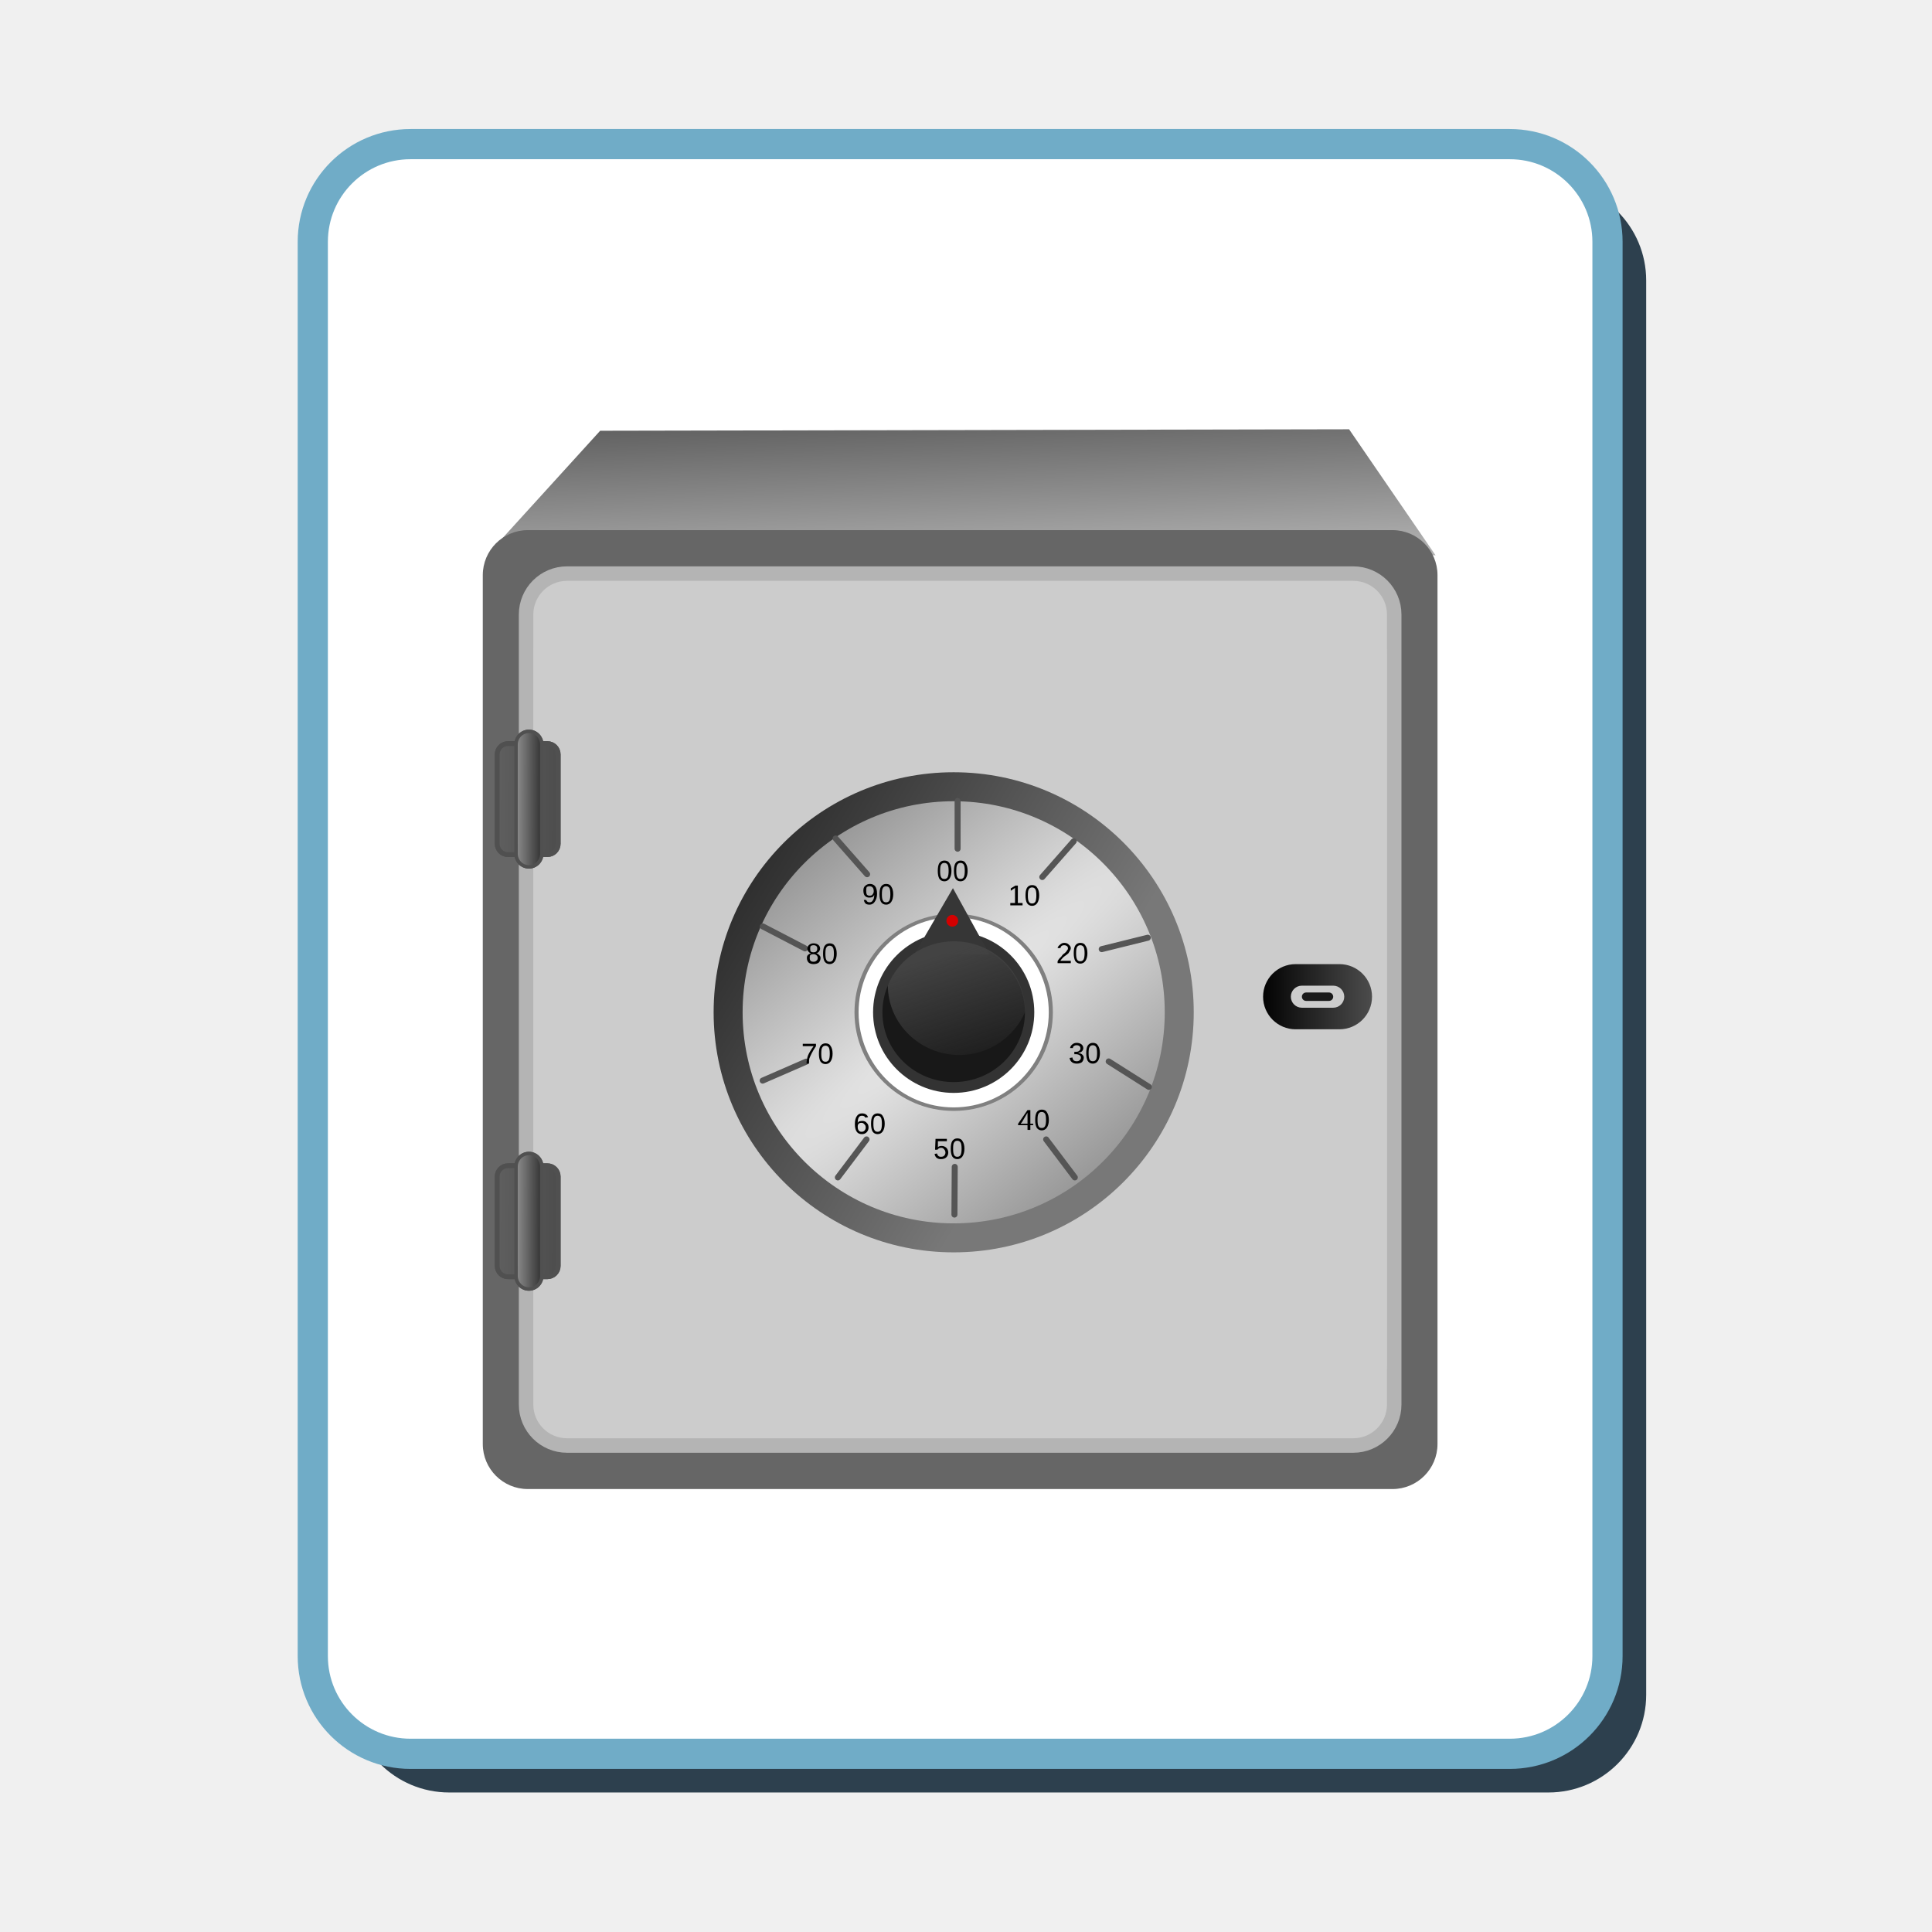
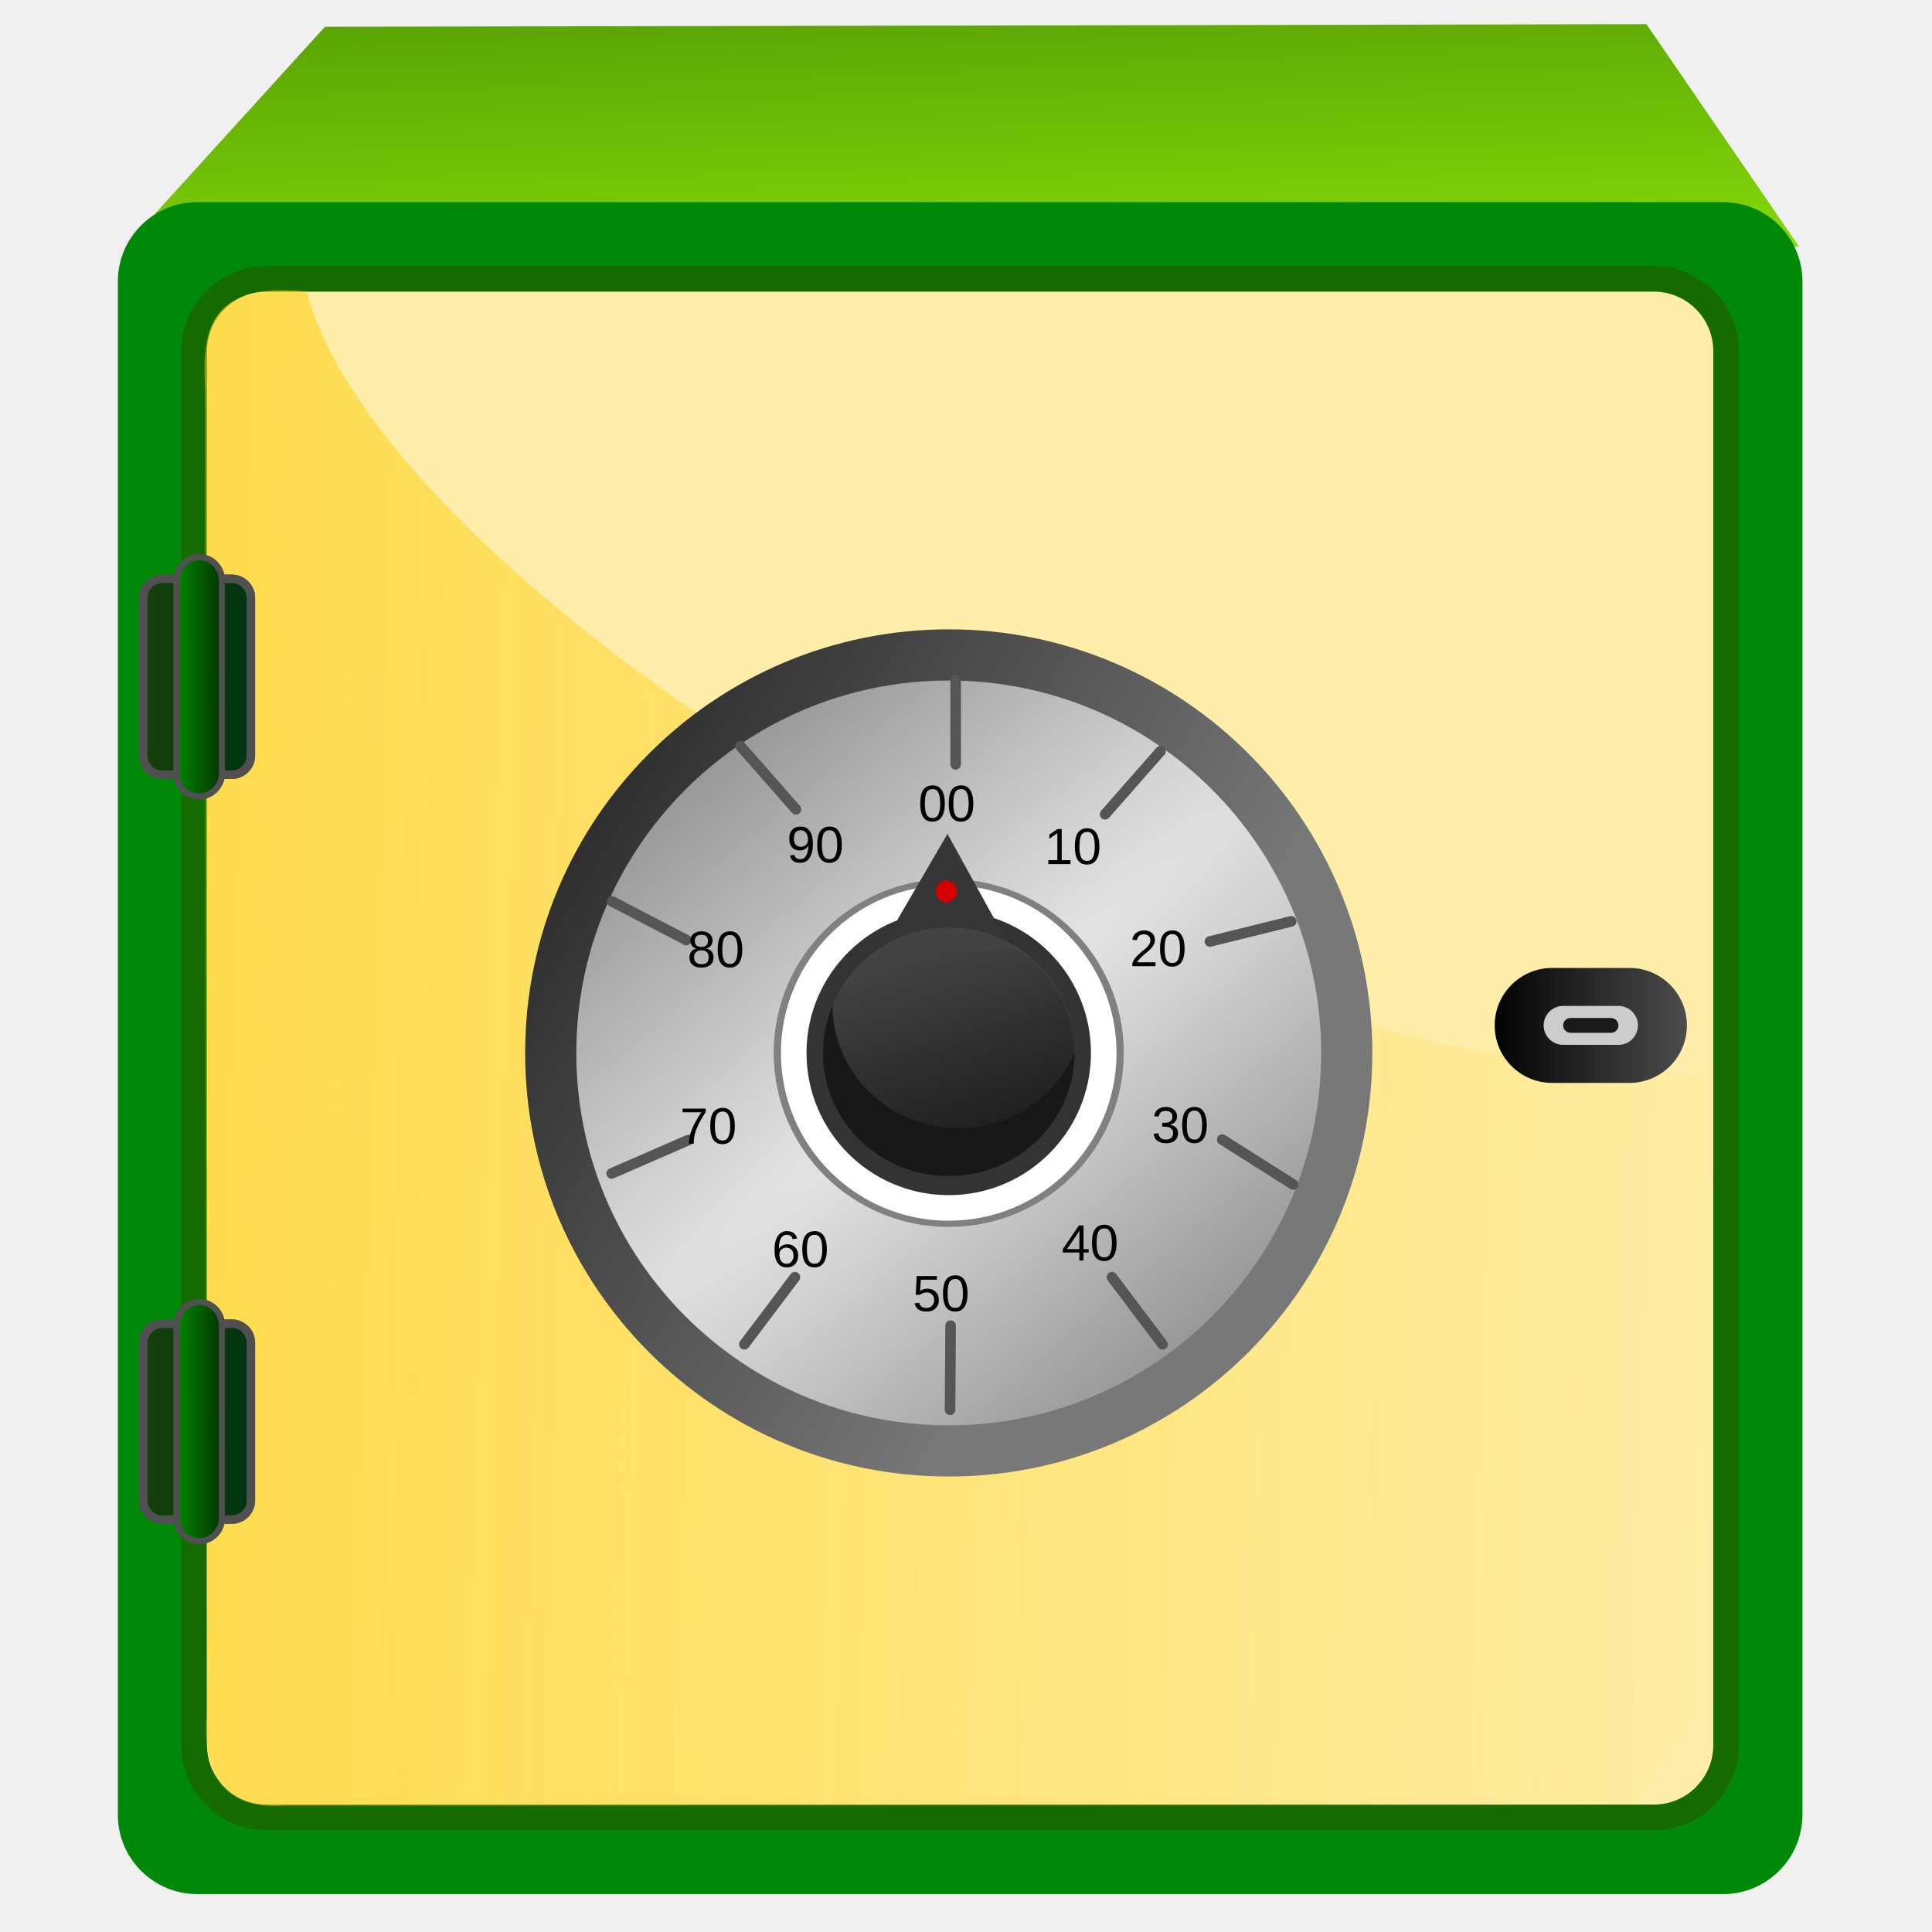
<svg xmlns="http://www.w3.org/2000/svg" xmlns:xlink="http://www.w3.org/1999/xlink" width="124" height="124" id="svg7613" version="1.1">
  <defs id="defs7615">
+     <linearGradient id="linearGradient4374">
+       <stop style="stop-color:#ffcc00;stop-opacity:1;" offset="0" id="stop4376" />
+       <stop style="stop-color:#ffcc00;stop-opacity:0;" offset="1" id="stop4378" />
+     </linearGradient>
    <radialGradient xlink:href="#linearGradient4799" id="radialGradient7559" gradientUnits="userSpaceOnUse" gradientTransform="matrix(0.5575863,0,0,0.5707398,33.78381,180.8174)" cx="55.218" cy="458.465" fx="55.218" fy="458.465" r="15.213" />
    <linearGradient id="linearGradient4799">
      <stop style="stop-color:#ffde00;stop-opacity:1;" offset="0" id="stop4801" />
      <stop style="stop-color:#ffa700;stop-opacity:1;" offset="1" id="stop4803" />
    </linearGradient>
    <radialGradient xlink:href="#linearGradient4799-9" id="radialGradient7557" gradientUnits="userSpaceOnUse" gradientTransform="matrix(0.5575863,0,0,0.5707398,104.9578,180.8174)" cx="55.218" cy="458.465" fx="55.218" fy="458.465" r="15.213" />
    <linearGradient id="linearGradient4799-9">
      <stop style="stop-color:#ffde00;stop-opacity:1;" offset="0" id="stop4801-0" />
      <stop style="stop-color:#ffa700;stop-opacity:1;" offset="1" id="stop4803-9" />
    </linearGradient>
    <linearGradient id="linearGradient4799-6">
      <stop style="stop-color:#ffde00;stop-opacity:1;" offset="0" id="stop4801-8" />
      <stop style="stop-color:#ffa700;stop-opacity:1;" offset="1" id="stop4803-96" />
    </linearGradient>
    <linearGradient id="linearGradient4799-2">
      <stop style="stop-color:#ffde00;stop-opacity:1;" offset="0" id="stop4801-4" />
      <stop style="stop-color:#ffa700;stop-opacity:1;" offset="1" id="stop4803-8" />
    </linearGradient>
    <linearGradient id="linearGradient4799-1">
      <stop style="stop-color:#ffde00;stop-opacity:1;" offset="0" id="stop4801-49" />
      <stop style="stop-color:#ffa700;stop-opacity:1;" offset="1" id="stop4803-98" />
    </linearGradient>
    <linearGradient id="linearGradient3609">
      <stop style="stop-color:#000000;stop-opacity:1;" offset="0" id="stop3611" />
      <stop style="stop-color:#000000;stop-opacity:0;" offset="1" id="stop3613" />
    </linearGradient>
    <linearGradient id="linearGradient4068">
      <stop style="stop-color:#eaeae9;stop-opacity:1;" offset="0" id="stop4070" />
      <stop style="stop-color:#a5a7a2;stop-opacity:1;" offset="1" id="stop4072" />
    </linearGradient>
    <linearGradient id="linearGradient8239">
      <stop style="stop-color:#eaeae9;stop-opacity:1;" offset="0" id="stop8241" />
      <stop style="stop-color:#a5a7a2;stop-opacity:1;" offset="1" id="stop8243" />
    </linearGradient>
    <linearGradient id="linearGradient3281">
      <stop style="stop-color:#ffffff;stop-opacity:1;" offset="0" id="stop3283" />
      <stop style="stop-color:#ffffff;stop-opacity:0;" offset="1" id="stop3285" />
    </linearGradient>
    <linearGradient id="linearGradient4608">
      <stop style="stop-color:#eeeeec" offset="0" id="stop4610" />
      <stop style="stop-color:#8a8c87;stop-opacity:1;" offset="1" id="stop4612" />
    </linearGradient>
    <linearGradient id="linearGradient4099">
      <stop style="stop-color:#6f726f;stop-opacity:1;" offset="0" id="stop4101" />
      <stop style="stop-color:#6f726f;stop-opacity:0;" offset="1" id="stop4103" />
    </linearGradient>
    <linearGradient id="linearGradient3510">
      <stop style="stop-color:#ffffff;stop-opacity:1;" offset="0" id="stop3512" />
      <stop style="stop-color:#ffffff;stop-opacity:0;" offset="1" id="stop3514" />
    </linearGradient>
    <linearGradient id="linearGradient3674">
      <stop style="stop-color:#ffffff;stop-opacity:0;" offset="0" id="stop3676" />
      <stop style="stop-color:#ffffff;stop-opacity:1;" offset="1" id="stop3678" />
    </linearGradient>
    <linearGradient id="linearGradient3676">
      <stop style="stop-color:#eeeeec" offset="0" id="stop4022" />
      <stop style="stop-color:#555753" offset="1" id="stop3680" />
    </linearGradient>
    <linearGradient id="linearGradient1557">
      <stop style="stop-color:#2e3436;stop-opacity:1;" offset="0" id="stop1559" />
      <stop style="stop-color:#888a85" offset="1" id="stop1561" />
    </linearGradient>
    <linearGradient id="linearGradient3730">
      <stop style="stop-color:#eeeeec" offset="0" id="stop3732" />
      <stop style="stop-color:#888a85" offset="1" id="stop3734" />
    </linearGradient>
    <linearGradient id="linearGradient3628">
      <stop style="stop-color:#d3d7cf" offset="0" id="stop3630" />
      <stop style="stop-color:#555753" offset="1" id="stop3632" />
    </linearGradient>
    <linearGradient id="linearGradient3692">
      <stop style="stop-color:#2e3436;stop-opacity:1;" offset="0" id="stop3694" />
      <stop style="stop-color:#babdb6" offset="1" id="stop3696" />
    </linearGradient>
    <linearGradient id="linearGradient3670">
      <stop style="stop-color:#d3d7cf" offset="0" id="stop3672" />
      <stop style="stop-color:#555753" offset="1" id="stop3674" />
    </linearGradient>
    <linearGradient id="linearGradient3498">
      <stop style="stop-color:#3465a4;stop-opacity:1;" offset="0" id="stop3500" />
      <stop style="stop-color:#3465a4;stop-opacity:0;" offset="1" id="stop3502" />
    </linearGradient>
    <linearGradient id="linearGradient8294">
      <stop style="stop-color:#3465a4;stop-opacity:1;" offset="0" id="stop8296" />
      <stop style="stop-color:#3465a4;stop-opacity:0;" offset="1" id="stop8298" />
    </linearGradient>
    <linearGradient id="linearGradient8301">
      <stop style="stop-color:#3465a4;stop-opacity:1;" offset="0" id="stop8303" />
      <stop style="stop-color:#3465a4;stop-opacity:0;" offset="1" id="stop8305" />
    </linearGradient>
    <radialGradient xlink:href="#linearGradient4799-0" id="radialGradient7555" gradientUnits="userSpaceOnUse" gradientTransform="matrix(0.5575863,0,0,0.5707398,388.7386,180.8174)" cx="55.218" cy="458.465" fx="55.218" fy="458.465" r="15.213" />
    <linearGradient id="linearGradient4799-0">
      <stop style="stop-color:#ffde00;stop-opacity:1;" offset="0" id="stop4801-3" />
      <stop style="stop-color:#ffa700;stop-opacity:1;" offset="1" id="stop4803-97" />
    </linearGradient>
    <linearGradient id="linearGradient4799-20">
      <stop style="stop-color:#ffde00;stop-opacity:1;" offset="0" id="stop4801-43" />
      <stop style="stop-color:#ffa700;stop-opacity:1;" offset="1" id="stop4803-95" />
    </linearGradient>
    <radialGradient xlink:href="#linearGradient4799-4" id="radialGradient7519" gradientUnits="userSpaceOnUse" gradientTransform="matrix(0.5575863,0,0,0.5707398,530.5053,180.8174)" cx="55.218" cy="458.465" fx="55.218" fy="458.465" r="15.213" />
    <linearGradient id="linearGradient4799-4">
      <stop style="stop-color:#ffde00;stop-opacity:1;" offset="0" id="stop4801-2" />
      <stop style="stop-color:#ffa700;stop-opacity:1;" offset="1" id="stop4803-5" />
    </linearGradient>
    <radialGradient xlink:href="#linearGradient4799-98" id="radialGradient7517" gradientUnits="userSpaceOnUse" gradientTransform="matrix(0.5575863,0,0,0.5707398,601.3917,180.8174)" cx="55.218" cy="458.465" fx="55.218" fy="458.465" r="15.213" />
    <linearGradient id="linearGradient4799-98">
      <stop style="stop-color:#ffde00;stop-opacity:1;" offset="0" id="stop4801-1" />
      <stop style="stop-color:#ffa700;stop-opacity:1;" offset="1" id="stop4803-0" />
    </linearGradient>
    <radialGradient xlink:href="#linearGradient4799-8" id="radialGradient7515" gradientUnits="userSpaceOnUse" gradientTransform="matrix(0.5575863,0,0,0.5707398,672.3499,180.8174)" cx="55.218" cy="458.465" fx="55.218" fy="458.465" r="15.213" />
    <linearGradient id="linearGradient4799-8">
      <stop style="stop-color:#ffde00;stop-opacity:1;" offset="0" id="stop4801-17" />
      <stop style="stop-color:#ffa700;stop-opacity:1;" offset="1" id="stop4803-80" />
    </linearGradient>
    <linearGradient id="linearGradient4799-5">
      <stop style="stop-color:#ffde00;stop-opacity:1;" offset="0" id="stop4801-26" />
      <stop style="stop-color:#ffa700;stop-opacity:1;" offset="1" id="stop4803-56" />
    </linearGradient>
    <radialGradient xlink:href="#linearGradient4799-25" id="radialGradient7501" gradientUnits="userSpaceOnUse" gradientTransform="matrix(0.5575863,0,0,0.5707398,814.698,180.8174)" cx="55.218" cy="458.465" fx="55.218" fy="458.465" r="15.213" />
    <linearGradient id="linearGradient4799-25">
      <stop style="stop-color:#ffde00;stop-opacity:1;" offset="0" id="stop4801-5" />
      <stop style="stop-color:#ffa700;stop-opacity:1;" offset="1" id="stop4803-1" />
    </linearGradient>
    <radialGradient r="15.213" fy="458.465" fx="55.218" cy="458.465" cx="55.218" gradientTransform="matrix(0.5575863,0,0,0.5707398,814.698,180.8174)" gradientUnits="userSpaceOnUse" id="radialGradient9060" xlink:href="#linearGradient4799-25" />
-     <linearGradient xlink:href="#linearGradient6507" id="linearGradient7473" gradientUnits="userSpaceOnUse" gradientTransform="matrix(0.4802018,0,0,0.4802018,816.322,40.97194)" x1="237.877" y1="853.436" x2="238.792" y2="877.031" />
    <linearGradient id="linearGradient6507">
-       <stop id="stop6509" offset="0" style="stop-color:#000000;stop-opacity:1" />
-       <stop id="stop6511" offset="1" style="stop-color:#b3b3b3;stop-opacity:1" />
-     </linearGradient>
-     <linearGradient xlink:href="#linearGradient6471" id="linearGradient7475" gradientUnits="userSpaceOnUse" gradientTransform="translate(0.1108546,0.01271462)" x1="118.98" y1="881.335" x2="126.495" y2="881.335" />
+       <stop id="stop6509" offset="0" style="stop-color:#276500;stop-opacity:1;" />
+       <stop id="stop6511" offset="1" style="stop-color:#85d809;stop-opacity:1;" />
+     </linearGradient>
    <linearGradient id="linearGradient6471">
      <stop style="stop-color:#030303;stop-opacity:1" offset="0" id="stop6473" />
      <stop style="stop-color:#4c4c4c;stop-opacity:1" offset="1" id="stop6475" />
    </linearGradient>
-     <linearGradient xlink:href="#linearGradient6422" id="linearGradient7477" gradientUnits="userSpaceOnUse" x1="125.83" y1="561.694" x2="152.554" y2="577.748" />
    <linearGradient id="linearGradient6422">
      <stop style="stop-color:#151515;stop-opacity:1;" offset="0" id="stop6424" />
      <stop style="stop-color:#787878;stop-opacity:1;" offset="1" id="stop6426" />
    </linearGradient>
-     <radialGradient xlink:href="#linearGradient6436" id="radialGradient7479" gradientUnits="userSpaceOnUse" gradientTransform="matrix(0.6452302,0.7639882,-6.328266,5.344569,3681.525,-2603.76)" cx="146.55" cy="573.543" fx="146.55" fy="573.543" r="15.56" />
    <linearGradient id="linearGradient6436">
      <stop style="stop-color:#e6e6e6;stop-opacity:1" offset="0" id="stop6438" />
      <stop style="stop-color:#999999;stop-opacity:1" offset="1" id="stop6440" />
    </linearGradient>
-     <linearGradient xlink:href="#linearGradient6461" id="linearGradient7481" gradientUnits="userSpaceOnUse" gradientTransform="matrix(0.4802018,0,0,0.4802018,816.322,40.97194)" x1="230.736" y1="903.214" x2="233.445" y2="911.664" />
    <linearGradient id="linearGradient6461">
      <stop style="stop-color:#434343;stop-opacity:1;" offset="0" id="stop6463" />
      <stop style="stop-color:#434343;stop-opacity:0;" offset="1" id="stop6465" />
    </linearGradient>
-     <linearGradient xlink:href="#linearGradient6535" id="linearGradient7483" gradientUnits="userSpaceOnUse" gradientTransform="matrix(0.3973157,0,0,0.3973157,904.7542,130.9129)" x1="92.852" y1="851.148" x2="85.733" y2="851.097" />
    <linearGradient id="linearGradient6535">
-       <stop id="stop6537" offset="0" style="stop-color:#4d4d4d;stop-opacity:1" />
-       <stop id="stop6539" offset="1" style="stop-color:#666666;stop-opacity:1" />
-     </linearGradient>
-     <linearGradient xlink:href="#linearGradient6529" id="linearGradient7485" gradientUnits="userSpaceOnUse" gradientTransform="matrix(0.1677408,0,0,0.485115,925.5392,56.12922)" x1="92.852" y1="851.148" x2="85.733" y2="851.097" />
+       <stop id="stop6537" offset="0" style="stop-color:#003510;stop-opacity:1;" />
+       <stop id="stop6539" offset="1" style="stop-color:#1f4408;stop-opacity:1;" />
+     </linearGradient>
    <linearGradient id="linearGradient6529">
-       <stop id="stop6531" offset="0" style="stop-color:#333333;stop-opacity:1" />
-       <stop id="stop6533" offset="1" style="stop-color:#b3b3b3;stop-opacity:1" />
-     </linearGradient>
-     <linearGradient xlink:href="#linearGradient6535" id="linearGradient7487" gradientUnits="userSpaceOnUse" gradientTransform="matrix(0.3973157,0,0,0.3973157,904.7542,130.9129)" x1="92.852" y1="851.148" x2="85.733" y2="851.097" />
-     <linearGradient xlink:href="#linearGradient6529" id="linearGradient7489" gradientUnits="userSpaceOnUse" gradientTransform="matrix(0.1677408,0,0,0.485115,925.5392,56.12922)" x1="92.852" y1="851.148" x2="85.733" y2="851.097" />
-     <linearGradient xlink:href="#linearGradient6535" id="linearGradient7491" gradientUnits="userSpaceOnUse" gradientTransform="matrix(0.3973157,0,0,0.3973157,904.7542,130.9129)" x1="92.852" y1="851.148" x2="85.733" y2="851.097" />
-     <linearGradient xlink:href="#linearGradient6529" id="linearGradient7493" gradientUnits="userSpaceOnUse" gradientTransform="matrix(0.1677408,0,0,0.485115,925.5392,56.12922)" x1="92.852" y1="851.148" x2="85.733" y2="851.097" />
-     <linearGradient xlink:href="#linearGradient6535" id="linearGradient7495" gradientUnits="userSpaceOnUse" gradientTransform="matrix(0.3973157,0,0,0.3973157,904.7542,130.9129)" x1="92.852" y1="851.148" x2="85.733" y2="851.097" />
-     <linearGradient xlink:href="#linearGradient6529" id="linearGradient7497" gradientUnits="userSpaceOnUse" gradientTransform="matrix(0.1677408,0,0,0.485115,925.5392,56.12922)" x1="92.852" y1="851.148" x2="85.733" y2="851.097" />
+       <stop id="stop6531" offset="0" style="stop-color:#053500;stop-opacity:1;" />
+       <stop id="stop6533" offset="1" style="stop-color:#00a801;stop-opacity:1;" />
+     </linearGradient>
+     <linearGradient xlink:href="#linearGradient6507" id="linearGradient3335" gradientUnits="userSpaceOnUse" gradientTransform="matrix(1.641694,0,0,1.641694,-314.5699,-494.3754)" x1="237.877" y1="853.436" x2="238.792" y2="877.031" />
+     <linearGradient xlink:href="#linearGradient6422" id="linearGradient3366" gradientUnits="userSpaceOnUse" x1="125.83" y1="561.694" x2="152.554" y2="577.748" />
+     <radialGradient xlink:href="#linearGradient6436" id="radialGradient3368" gradientUnits="userSpaceOnUse" gradientTransform="matrix(0.6452302,0.7639882,-6.328266,5.344569,3681.525,-2603.76)" cx="146.55" cy="573.543" fx="146.55" fy="573.543" r="15.56" />
+     <linearGradient xlink:href="#linearGradient6461" id="linearGradient3404" gradientUnits="userSpaceOnUse" gradientTransform="matrix(1.641694,0,0,1.641694,-317.2743,-494.1295)" x1="230.736" y1="903.214" x2="233.445" y2="911.664" />
+     <linearGradient xlink:href="#linearGradient6471" id="linearGradient3413" gradientUnits="userSpaceOnUse" gradientTransform="translate(0.1108546,0.01271462)" x1="118.98" y1="881.335" x2="126.495" y2="881.335" />
+     <linearGradient xlink:href="#linearGradient6535" id="linearGradient4199" gradientUnits="userSpaceOnUse" gradientTransform="matrix(0.3973157,0,0,0.3973157,904.7542,130.9129)" x1="92.852" y1="851.148" x2="85.733" y2="851.097" />
+     <linearGradient xlink:href="#linearGradient6529" id="linearGradient4201" gradientUnits="userSpaceOnUse" gradientTransform="matrix(0.1677408,0,0,0.485115,925.5392,56.12922)" x1="92.852" y1="851.148" x2="85.733" y2="851.097" />
+     <linearGradient xlink:href="#linearGradient6529" id="linearGradient4208" gradientUnits="userSpaceOnUse" gradientTransform="matrix(0.5734655,0,0,1.658491,-39.03215,-393.0281)" x1="92.852" y1="851.148" x2="85.733" y2="851.097" />
+     <linearGradient xlink:href="#linearGradient6535" id="linearGradient4211" gradientUnits="userSpaceOnUse" gradientTransform="matrix(1.358327,0,0,1.358327,-110.0909,-137.3606)" x1="92.852" y1="851.148" x2="85.733" y2="851.097" />
+     <linearGradient xlink:href="#linearGradient6535" id="linearGradient4216" gradientUnits="userSpaceOnUse" gradientTransform="matrix(0.3973157,0,0,0.3973157,904.7542,130.9129)" x1="92.852" y1="851.148" x2="85.733" y2="851.097" />
+     <linearGradient xlink:href="#linearGradient6529" id="linearGradient4218" gradientUnits="userSpaceOnUse" gradientTransform="matrix(0.1677408,0,0,0.485115,925.5392,56.12922)" x1="92.852" y1="851.148" x2="85.733" y2="851.097" />
+     <linearGradient xlink:href="#linearGradient6529" id="linearGradient4225" gradientUnits="userSpaceOnUse" gradientTransform="matrix(0.5734655,0,0,1.658491,-39.03215,-440.8353)" x1="92.852" y1="851.148" x2="85.733" y2="851.097" />
+     <linearGradient xlink:href="#linearGradient6535" id="linearGradient4228" gradientUnits="userSpaceOnUse" gradientTransform="matrix(1.358327,0,0,1.358327,-110.0909,-185.1679)" x1="92.852" y1="851.148" x2="85.733" y2="851.097" />
+     <linearGradient xlink:href="#linearGradient6529" id="linearGradient4292" gradientUnits="userSpaceOnUse" gradientTransform="matrix(0.5734655,0,0,1.658491,-39.03215,-440.8353)" x1="92.852" y1="851.148" x2="85.733" y2="851.097" />
+     <linearGradient xlink:href="#linearGradient6535" id="linearGradient4294" gradientUnits="userSpaceOnUse" gradientTransform="matrix(0.3973157,0,0,0.3973157,904.7542,130.9129)" x1="92.852" y1="851.148" x2="85.733" y2="851.097" />
+     <linearGradient xlink:href="#linearGradient6529" id="linearGradient4296" gradientUnits="userSpaceOnUse" gradientTransform="matrix(0.1677408,0,0,0.485115,925.5392,56.12922)" x1="92.852" y1="851.148" x2="85.733" y2="851.097" />
+     <linearGradient xlink:href="#linearGradient6535" id="linearGradient4298" gradientUnits="userSpaceOnUse" gradientTransform="matrix(1.358327,0,0,1.358327,-110.0909,-137.3606)" x1="92.852" y1="851.148" x2="85.733" y2="851.097" />
+     <linearGradient xlink:href="#linearGradient6529" id="linearGradient4300" gradientUnits="userSpaceOnUse" gradientTransform="matrix(0.5734655,0,0,1.658491,-39.03215,-393.0281)" x1="92.852" y1="851.148" x2="85.733" y2="851.097" />
+     <linearGradient xlink:href="#linearGradient6529" id="linearGradient4303" gradientUnits="userSpaceOnUse" gradientTransform="matrix(0.5734655,0,0,1.658491,-39.03215,-393.0281)" x1="92.852" y1="851.148" x2="85.733" y2="851.097" />
+     <linearGradient xlink:href="#linearGradient6535" id="linearGradient4306" gradientUnits="userSpaceOnUse" gradientTransform="matrix(1.358327,0,0,1.358327,-110.0909,-137.3606)" x1="92.852" y1="851.148" x2="85.733" y2="851.097" />
+     <linearGradient xlink:href="#linearGradient6529" id="linearGradient4312" gradientUnits="userSpaceOnUse" gradientTransform="matrix(0.5734655,0,0,1.658491,-39.03215,-440.8353)" x1="92.852" y1="851.148" x2="85.733" y2="851.097" />
+     <linearGradient xlink:href="#linearGradient6535" id="linearGradient4315" gradientUnits="userSpaceOnUse" gradientTransform="matrix(1.358327,0,0,1.358327,-110.0909,-185.1679)" x1="92.852" y1="851.148" x2="85.733" y2="851.097" />
+     <linearGradient xlink:href="#linearGradient6461" id="linearGradient4352" gradientUnits="userSpaceOnUse" gradientTransform="matrix(1.641694,0,0,1.641694,-317.2743,-494.1295)" x1="230.736" y1="903.214" x2="233.445" y2="911.664" />
+     <linearGradient xlink:href="#linearGradient6507" id="linearGradient4368" gradientUnits="userSpaceOnUse" gradientTransform="matrix(1.641694,0,0,1.641694,-314.5699,-494.3754)" x1="237.877" y1="853.436" x2="238.792" y2="877.031" />
+     <linearGradient xlink:href="#linearGradient4374" id="linearGradient4380" x1="-39.368" y1="84.95" x2="115.693" y2="89.771" gradientUnits="userSpaceOnUse" />
  </defs>
  <g id="layer1" transform="translate(0,-928.3622)">
-     <g id="database" transform="matrix(1.9375,0,0,1.9375,-1753.927,173.5689)">
-       <rect y="389.716" x="905.326" height="64" width="64" id="rect6802" style="opacity:0;fill:#ffffff;fill-opacity:1;stroke:none" />
-       <rect ry="3.237" y="395.626" x="916.896" height="53.323" width="42.889" id="rect6804" style="fill:#2d404e;fill-opacity:1;stroke:none" />
-       <rect style="fill:#ffffff;fill-opacity:1;stroke:#70acc7;stroke-opacity:1" id="rect6806" width="42.889" height="53.323" x="915.614" y="394.345" ry="3.237" />
-       <g transform="translate(10.69865,-53.7909)" id="g6685">
-         <path id="path6822" d="m 911.016,461.391 3.419,-3.76 24.809,-0.049 2.865,4.175 z" style="fill:url(#linearGradient7473);fill-opacity:1;stroke:none" />
-         <rect ry="1.491" y="460.923" x="910.547" height="31.765" width="31.626" id="rect6824" style="fill:#666666;fill-opacity:1;stroke:none" />
-         <rect style="fill:#cccccc;fill-opacity:1;stroke:#b4b4b4;stroke-width:0.48;stroke-linecap:round;stroke-opacity:1" id="rect6826" width="28.758" height="28.883" x="911.981" y="462.363" ry="1.356" />
-         <rect ry="1.222" y="463.788" x="912.228" height="26.034" width="28.265" id="rect6828" style="fill:#cccccc;fill-opacity:1;stroke:none" />
-         <g id="g6614" transform="translate(23.58745,-1.078695)">
-           <g id="g6846" transform="matrix(0.4802018,0,0,0.4802018,855.6202,54.23251)">
-             <rect ry="2.247" y="879.101" x="119.091" height="4.495" width="7.515" id="rect6848" style="fill:url(#linearGradient7475);fill-opacity:1;stroke:none" />
-             <rect style="fill:#cccccc;fill-opacity:1;stroke:none" id="rect6850" width="3.685" height="1.521" x="121.006" y="880.587" ry="0.761" />
-             <rect ry="0.29" y="881.058" x="121.768" height="0.58" width="2.16" id="rect6852" style="fill:#1a1a1a;fill-opacity:1;stroke:none" />
-           </g>
-         </g>
-         <g id="g6638" transform="translate(-0.7910427,0.07191297)">
-           <path style="fill:url(#linearGradient7477);fill-opacity:1;stroke:none" id="path6830" d="m 162.11,573.543 c 0,8.594 -6.967,15.56 -15.56,15.56 -8.594,0 -15.56,-6.967 -15.56,-15.56 0,-8.594 6.967,-15.56 15.56,-15.56 8.594,0 15.56,6.967 15.56,15.56 z" transform="matrix(0.5110628,0,0,0.5110628,852.0407,183.707)" />
-           <path transform="matrix(0.4493408,0,0,0.4493408,861.0861,219.1073)" d="m 162.11,573.543 c 0,8.594 -6.967,15.56 -15.56,15.56 -8.594,0 -15.56,-6.967 -15.56,-15.56 0,-8.594 6.967,-15.56 15.56,-15.56 8.594,0 15.56,6.967 15.56,15.56 z" id="path6832" style="fill:url(#radialGradient7479);fill-opacity:1;stroke:none" />
-           <path transform="matrix(0.211179,0,0,0.2099347,895.9887,356.417)" d="m 162.11,573.543 c 0,8.594 -6.967,15.56 -15.56,15.56 -8.594,0 -15.56,-6.967 -15.56,-15.56 0,-8.594 6.967,-15.56 15.56,-15.56 8.594,0 15.56,6.967 15.56,15.56 z" id="path6834" style="fill:#808080;fill-opacity:1;stroke:none" />
-           <path style="fill:#ffffff;fill-opacity:1;stroke:none" id="path6836" d="m 162.11,573.543 c 0,8.594 -6.967,15.56 -15.56,15.56 -8.594,0 -15.56,-6.967 -15.56,-15.56 0,-8.594 6.967,-15.56 15.56,-15.56 8.594,0 15.56,6.967 15.56,15.56 z" transform="matrix(0.2024527,0,0,0.2024527,897.2676,360.7082)" />
-           <path transform="matrix(0.1715917,0,0,0.1715917,901.7902,378.4083)" d="m 162.11,573.543 c 0,8.594 -6.967,15.56 -15.56,15.56 -8.594,0 -15.56,-6.967 -15.56,-15.56 0,-8.594 6.967,-15.56 15.56,-15.56 8.594,0 15.56,6.967 15.56,15.56 z" id="path6838" style="fill:#333333;fill-opacity:1;stroke:none" />
-           <path style="fill:#181818;fill-opacity:1;stroke:none" id="path6840" d="m 162.11,573.543 c 0,8.594 -6.967,15.56 -15.56,15.56 -8.594,0 -15.56,-6.967 -15.56,-15.56 0,-8.594 6.967,-15.56 15.56,-15.56 8.594,0 15.56,6.967 15.56,15.56 z" transform="matrix(0.1517157,0,0,0.1485771,904.7031,391.6082)" />
-           <path style="fill:#363636;fill-opacity:1;stroke:none" d="m 925.635,474.904 1.277,-2.193 1.209,2.193 z" id="path6842" />
-           <path style="fill:url(#linearGradient7481);fill-opacity:1;stroke:none" d="m 926.947,474.471 c -0.995,0 -1.843,0.603 -2.191,1.456 0,1.277 1.067,2.311 2.371,2.311 0.978,0 1.818,-0.596 2.176,-1.426 1.3e-4,-0.01 0,-0.02 0,-0.03 0,-1.277 -1.052,-2.311 -2.356,-2.311 z" id="path6844" />
-           <path style="fill:none;stroke:#555555;stroke-width:0.199;stroke-linecap:round;stroke-linejoin:round;stroke-miterlimit:4;stroke-opacity:1;stroke-dasharray:none" d="m 927.067,469.824 0,1.58" id="path6854" />
-           <path id="path6856" d="m 930.913,471.158 -1.041,1.184" style="fill:none;stroke:#555555;stroke-width:0.199;stroke-linecap:round;stroke-linejoin:round;stroke-miterlimit:4;stroke-opacity:1;stroke-dasharray:none" />
-           <path style="fill:none;stroke:#555555;stroke-width:0.199;stroke-linecap:round;stroke-linejoin:round;stroke-miterlimit:4;stroke-opacity:1;stroke-dasharray:none" d="m 923.028,471.065 1.041,1.184" id="path6858" />
-           <path id="path6860" d="m 920.615,473.979 1.396,0.726" style="fill:none;stroke:#555555;stroke-width:0.199;stroke-linecap:round;stroke-linejoin:round;stroke-miterlimit:4;stroke-opacity:1;stroke-dasharray:none" />
-           <path style="fill:none;stroke:#555555;stroke-width:0.199;stroke-linecap:round;stroke-linejoin:round;stroke-miterlimit:4;stroke-opacity:1;stroke-dasharray:none" d="m 933.367,474.353 -1.526,0.378" id="path6862" />
-           <path id="path6864" d="m 933.402,479.293 -1.33,-0.842" style="fill:none;stroke:#555555;stroke-width:0.199;stroke-linecap:round;stroke-linejoin:round;stroke-miterlimit:4;stroke-opacity:1;stroke-dasharray:none" />
-           <path style="fill:none;stroke:#555555;stroke-width:0.199;stroke-linecap:round;stroke-linejoin:round;stroke-miterlimit:4;stroke-opacity:1;stroke-dasharray:none" d="m 930.95,482.293 -0.95,-1.259" id="path6866" />
-           <path id="path6868" d="m 926.962,483.524 0.01,-1.58" style="fill:none;stroke:#555555;stroke-width:0.199;stroke-linecap:round;stroke-linejoin:round;stroke-miterlimit:4;stroke-opacity:1;stroke-dasharray:none" />
-           <path style="fill:none;stroke:#555555;stroke-width:0.199;stroke-linecap:round;stroke-linejoin:round;stroke-miterlimit:4;stroke-opacity:1;stroke-dasharray:none" d="m 920.609,479.086 1.442,-0.628" id="path6870" />
-           <path id="path6872" d="m 923.1,482.293 0.95,-1.259" style="fill:none;stroke:#555555;stroke-width:0.199;stroke-linecap:round;stroke-linejoin:round;stroke-miterlimit:4;stroke-opacity:1;stroke-dasharray:none" />
-           <text xml:space="preserve" style="font-size:0.96px;font-style:normal;font-variant:normal;font-weight:normal;font-stretch:normal;text-align:start;line-height:125%;letter-spacing:0px;word-spacing:0px;writing-mode:lr-tb;text-anchor:start;fill:#000000;fill-opacity:1;stroke:none;font-family:Arial;-inkscape-font-specification:Arial" x="926.365" y="472.472" id="text6874">
-             <tspan id="tspan6876" x="926.365" y="472.472">00</tspan>
-           </text>
-           <text id="text6878" y="473.278" x="928.734" style="font-size:0.96px;font-style:normal;font-variant:normal;font-weight:normal;font-stretch:normal;text-align:start;line-height:125%;letter-spacing:0px;word-spacing:0px;writing-mode:lr-tb;text-anchor:start;fill:#000000;fill-opacity:1;stroke:none;font-family:Arial;-inkscape-font-specification:Arial" xml:space="preserve">
-             <tspan y="473.278" x="928.734" id="tspan6880">10</tspan>
-           </text>
-           <text xml:space="preserve" style="font-size:0.96px;font-style:normal;font-variant:normal;font-weight:normal;font-stretch:normal;text-align:start;line-height:125%;letter-spacing:0px;word-spacing:0px;writing-mode:lr-tb;text-anchor:start;fill:#000000;fill-opacity:1;stroke:none;font-family:Arial;-inkscape-font-specification:Arial" x="930.333" y="475.195" id="text6882">
-             <tspan id="tspan6884" x="930.333" y="475.195">20</tspan>
-           </text>
-           <text id="text6886" y="478.51" x="930.748" style="font-size:0.96px;font-style:normal;font-variant:normal;font-weight:normal;font-stretch:normal;text-align:start;line-height:125%;letter-spacing:0px;word-spacing:0px;writing-mode:lr-tb;text-anchor:start;fill:#000000;fill-opacity:1;stroke:none;font-family:Arial;-inkscape-font-specification:Arial" xml:space="preserve">
-             <tspan y="478.51" x="930.748" id="tspan6888">30</tspan>
-           </text>
-           <text xml:space="preserve" style="font-size:0.96px;font-style:normal;font-variant:normal;font-weight:normal;font-stretch:normal;text-align:start;line-height:125%;letter-spacing:0px;word-spacing:0px;writing-mode:lr-tb;text-anchor:start;fill:#000000;fill-opacity:1;stroke:none;font-family:Arial;-inkscape-font-specification:Arial" x="929.056" y="480.72" id="text6890">
-             <tspan id="tspan6892" x="929.056" y="480.72">40</tspan>
-           </text>
-           <text id="text6894" y="481.67" x="926.258" style="font-size:0.96px;font-style:normal;font-variant:normal;font-weight:normal;font-stretch:normal;text-align:start;line-height:125%;letter-spacing:0px;word-spacing:0px;writing-mode:lr-tb;text-anchor:start;fill:#000000;fill-opacity:1;stroke:none;font-family:Arial;-inkscape-font-specification:Arial" xml:space="preserve">
-             <tspan y="481.67" x="926.258" id="tspan6896">50</tspan>
-           </text>
-           <text xml:space="preserve" style="font-size:0.96px;font-style:normal;font-variant:normal;font-weight:normal;font-stretch:normal;text-align:start;line-height:125%;letter-spacing:0px;word-spacing:0px;writing-mode:lr-tb;text-anchor:start;fill:#000000;fill-opacity:1;stroke:none;font-family:Arial;-inkscape-font-specification:Arial" x="923.617" y="480.841" id="text6898">
-             <tspan id="tspan6900" x="923.617" y="480.841">60</tspan>
-           </text>
-           <text id="text6902" y="478.527" x="921.89" style="font-size:0.96px;font-style:normal;font-variant:normal;font-weight:normal;font-stretch:normal;text-align:start;line-height:125%;letter-spacing:0px;word-spacing:0px;writing-mode:lr-tb;text-anchor:start;fill:#000000;fill-opacity:1;stroke:none;font-family:Arial;-inkscape-font-specification:Arial" xml:space="preserve">
-             <tspan y="478.527" x="921.89" id="tspan6904">70</tspan>
-           </text>
-           <text xml:space="preserve" style="font-size:0.96px;font-style:normal;font-variant:normal;font-weight:normal;font-stretch:normal;text-align:start;line-height:125%;letter-spacing:0px;word-spacing:0px;writing-mode:lr-tb;text-anchor:start;fill:#000000;fill-opacity:1;stroke:none;font-family:Arial;-inkscape-font-specification:Arial" x="922.028" y="475.212" id="text6906">
-             <tspan id="tspan6908" x="922.028" y="475.212">80</tspan>
-           </text>
-           <text id="text6910" y="473.246" x="923.897" style="font-size:0.96px;font-style:normal;font-variant:normal;font-weight:normal;font-stretch:normal;text-align:start;line-height:125%;letter-spacing:0px;word-spacing:0px;writing-mode:lr-tb;text-anchor:start;fill:#000000;fill-opacity:1;stroke:none;font-family:Arial;-inkscape-font-specification:Arial" xml:space="preserve">
-             <tspan y="473.246" x="923.897" id="tspan6912">90</tspan>
-           </text>
-           <path style="fill:#d40000;fill-opacity:1;stroke:none" id="path6914" d="m 230.679,593.212 c 0,0.223 -0.181,0.405 -0.405,0.405 -0.223,0 -0.405,-0.181 -0.405,-0.405 0,-0.223 0.181,-0.405 0.405,-0.405 0.223,0 0.405,0.181 0.405,0.405 z" transform="matrix(0.4802018,0,0,0.4802018,816.3133,188.9301)" />
-         </g>
-         <g id="g6599" transform="translate(-28.62136,0.5033908)">
-           <g id="g6555">
-             <g id="g6564">
-               <g id="g6541">
-                 <rect style="fill:url(#linearGradient7483);fill-opacity:1;stroke:#505050;stroke-width:0.159;stroke-linecap:round;stroke-linejoin:round;stroke-miterlimit:4;stroke-opacity:1;stroke-dasharray:none" id="rect6920" width="2.02" height="3.677" x="939.646" y="467.491" ry="0.358" />
-                 <rect ry="0.437" y="467.085" x="940.27" height="4.49" width="0.853" id="rect6922" style="fill:url(#linearGradient7485);fill-opacity:1;stroke:#505050;stroke-width:0.114;stroke-linecap:round;stroke-linejoin:round;stroke-miterlimit:4;stroke-opacity:1;stroke-dasharray:none" />
-               </g>
-               <rect ry="0.358" y="467.491" x="939.646" height="3.677" width="2.02" id="rect6557" style="fill:url(#linearGradient7487);fill-opacity:1;stroke:#505050;stroke-width:0.159;stroke-linecap:round;stroke-linejoin:round;stroke-miterlimit:4;stroke-opacity:1;stroke-dasharray:none" />
-               <rect style="fill:url(#linearGradient7489);fill-opacity:1;stroke:#505050;stroke-width:0.114;stroke-linecap:round;stroke-linejoin:round;stroke-miterlimit:4;stroke-opacity:1;stroke-dasharray:none" id="rect6559" width="0.853" height="4.49" x="940.27" y="467.085" ry="0.437" />
-             </g>
-             <g transform="translate(0,13.98379)" id="g6579">
-               <g id="g6581">
-                 <rect ry="0.358" y="467.491" x="939.646" height="3.677" width="2.02" id="rect6583" style="fill:url(#linearGradient7491);fill-opacity:1;stroke:#505050;stroke-width:0.159;stroke-linecap:round;stroke-linejoin:round;stroke-miterlimit:4;stroke-opacity:1;stroke-dasharray:none" />
-                 <rect style="fill:url(#linearGradient7493);fill-opacity:1;stroke:#505050;stroke-width:0.114;stroke-linecap:round;stroke-linejoin:round;stroke-miterlimit:4;stroke-opacity:1;stroke-dasharray:none" id="rect6585" width="0.853" height="4.49" x="940.27" y="467.085" ry="0.437" />
-               </g>
-               <rect style="fill:url(#linearGradient7495);fill-opacity:1;stroke:#505050;stroke-width:0.159;stroke-linecap:round;stroke-linejoin:round;stroke-miterlimit:4;stroke-opacity:1;stroke-dasharray:none" id="rect6587" width="2.02" height="3.677" x="939.646" y="467.491" ry="0.358" />
-               <rect ry="0.437" y="467.085" x="940.27" height="4.49" width="0.853" id="rect6589" style="fill:url(#linearGradient7497);fill-opacity:1;stroke:#505050;stroke-width:0.114;stroke-linecap:round;stroke-linejoin:round;stroke-miterlimit:4;stroke-opacity:1;stroke-dasharray:none" />
-             </g>
-           </g>
-         </g>
+     <g id="g4382">
+       <rect y="928.644" x="0.141" height="124" width="124" id="rect6802" style="opacity:0;fill:#ffffff;fill-opacity:1;stroke:none" />
+       <path style="fill:url(#linearGradient4368);fill-opacity:1;stroke:none" d="m 9.167,942.937 11.687,-12.856 84.816,-0.167 9.796,14.274 z" id="path6822" />
+       <rect style="fill:#008809;fill-opacity:1;stroke:none" id="rect6824" width="108.123" height="108.595" x="7.562" y="941.335" ry="5.099" />
+       <rect ry="4.636" y="946.26" x="12.466" height="98.745" width="98.316" id="rect6826" style="fill:#ffeeaa;fill-opacity:1;stroke:#166b00;stroke-width:1.642;stroke-linecap:round;stroke-opacity:1" />
+       <path id="rect4371" d="m 13.176,25.139 c -0.201,-3.662 -0.014,-7.076 6.512,-6.428 4.601,18.048 51.834,50.013 90.22,50.27 l 0,39.272 -4.847,7.634 -86.823,-0.002 c -3.995,0.289 -5.229,-2.23 -4.981,-5.744 z" style="opacity:0.813;fill:url(#linearGradient4380);fill-opacity:1;stroke:none" transform="translate(0,928.3622)" />
+       <g id="g6846" transform="matrix(1.641694,0,0,1.641694,-99.57881,-452.7285)">
+         <rect ry="2.247" y="879.101" x="119.091" height="4.495" width="7.515" id="rect6848" style="fill:url(#linearGradient3413);fill-opacity:1;stroke:none" />
+         <rect style="fill:#cccccc;fill-opacity:1;stroke:none" id="rect6850" width="3.685" height="1.521" x="121.006" y="880.587" ry="0.761" />
+         <rect ry="0.29" y="881.058" x="121.768" height="0.58" width="2.16" id="rect6852" style="fill:#1a1a1a;fill-opacity:1;stroke:none" />
      </g>
+       <path style="fill:url(#linearGradient3366);fill-opacity:1;stroke:none" id="path6830" d="m 162.11,573.543 a 15.56,15.56 0 1 1 -31.12,0 15.56,15.56 0 1 1 31.12,0 z" transform="matrix(1.7472,0,0,1.7472,-195.1606,-6.15265)" />
+       <path transform="matrix(1.536188,0,0,1.536188,-164.2366,114.8722)" d="m 162.11,573.543 a 15.56,15.56 0 1 1 -31.12,0 15.56,15.56 0 1 1 31.12,0 z" id="path6832" style="fill:url(#radialGradient3368);fill-opacity:1;stroke:none" />
+       <path transform="matrix(0.72197,0,0,0.7177161,-44.91291,584.301)" d="m 162.11,573.543 a 15.56,15.56 0 1 1 -31.12,0 15.56,15.56 0 1 1 31.12,0 z" id="path6834" style="fill:#808080;fill-opacity:1;stroke:none" />
+       <path style="fill:#ffffff;fill-opacity:1;stroke:none" id="path6836" d="m 162.11,573.543 a 15.56,15.56 0 1 1 -31.12,0 15.56,15.56 0 1 1 31.12,0 z" transform="matrix(0.692137,0,0,0.692137,-40.54087,598.9717)" />
+       <path transform="matrix(0.5866307,0,0,0.5866307,-25.07891,659.4842)" d="m 162.11,573.543 a 15.56,15.56 0 1 1 -31.12,0 15.56,15.56 0 1 1 31.12,0 z" id="path6838" style="fill:#333333;fill-opacity:1;stroke:none" />
+       <path style="fill:#181818;fill-opacity:1;stroke:none" id="path6840" d="m 162.11,573.543 a 15.56,15.56 0 1 1 -31.12,0 15.56,15.56 0 1 1 31.12,0 z" transform="matrix(0.5186794,0,0,0.5079494,-15.12065,704.6113)" />
+       <path style="fill:#363636;fill-opacity:1;stroke:none" d="m 56.442,989.381 4.367,-7.497 4.133,7.497 z" id="path6842" />
+       <path style="fill:url(#linearGradient4352);fill-opacity:1;stroke:none" d="m 60.926,987.9 c -3.401,0 -6.302,2.061 -7.49,4.976 0,4.365 3.649,7.901 8.106,7.901 3.343,0 6.214,-2.037 7.439,-4.874 4.44e-4,-0.034 0,-0.068 0,-0.103 0,-4.365 -3.597,-7.901 -8.055,-7.901 z" id="path6844" />
+       <path style="fill:none;stroke:#555555;stroke-width:0.679;stroke-linecap:round;stroke-linejoin:round;stroke-miterlimit:4;stroke-opacity:1;stroke-dasharray:none" d="m 61.335,972.011 0,5.403" id="path6854" />
+       <path id="path6856" d="m 74.484,976.574 -3.558,4.049" style="fill:none;stroke:#555555;stroke-width:0.679;stroke-linecap:round;stroke-linejoin:round;stroke-miterlimit:4;stroke-opacity:1;stroke-dasharray:none" />
+       <path style="fill:none;stroke:#555555;stroke-width:0.679;stroke-linecap:round;stroke-linejoin:round;stroke-miterlimit:4;stroke-opacity:1;stroke-dasharray:none" d="m 47.527,976.255 3.557,4.049" id="path6858" />
+       <path id="path6860" d="m 39.279,986.216 4.773,2.482" style="fill:none;stroke:#555555;stroke-width:0.679;stroke-linecap:round;stroke-linejoin:round;stroke-miterlimit:4;stroke-opacity:1;stroke-dasharray:none" />
+       <path style="fill:none;stroke:#555555;stroke-width:0.679;stroke-linecap:round;stroke-linejoin:round;stroke-miterlimit:4;stroke-opacity:1;stroke-dasharray:none" d="m 82.875,987.497 -5.218,1.292" id="path6862" />
+       <path id="path6864" d="m 82.995,1004.384 -4.548,-2.878" style="fill:none;stroke:#555555;stroke-width:0.679;stroke-linecap:round;stroke-linejoin:round;stroke-miterlimit:4;stroke-opacity:1;stroke-dasharray:none" />
+       <path style="fill:none;stroke:#555555;stroke-width:0.679;stroke-linecap:round;stroke-linejoin:round;stroke-miterlimit:4;stroke-opacity:1;stroke-dasharray:none" d="m 74.613,1014.642 -3.247,-4.305" id="path6866" />
+       <path id="path6868" d="m 60.978,1018.848 0.034,-5.402" style="fill:none;stroke:#555555;stroke-width:0.679;stroke-linecap:round;stroke-linejoin:round;stroke-miterlimit:4;stroke-opacity:1;stroke-dasharray:none" />
+       <path style="fill:none;stroke:#555555;stroke-width:0.679;stroke-linecap:round;stroke-linejoin:round;stroke-miterlimit:4;stroke-opacity:1;stroke-dasharray:none" d="m 39.257,1003.676 4.931,-2.147" id="path6870" />
+       <path id="path6872" d="m 47.774,1014.642 3.247,-4.305" style="fill:none;stroke:#555555;stroke-width:0.679;stroke-linecap:round;stroke-linejoin:round;stroke-miterlimit:4;stroke-opacity:1;stroke-dasharray:none" />
+       <text xml:space="preserve" style="font-size:3.283px;font-style:normal;font-variant:normal;font-weight:normal;font-stretch:normal;text-align:start;line-height:125%;letter-spacing:0px;word-spacing:0px;writing-mode:lr-tb;text-anchor:start;fill:#000000;fill-opacity:1;stroke:none;font-family:Arial;-inkscape-font-specification:Arial" x="58.938" y="981.066" id="text6874">
+         <tspan id="tspan6876" x="58.938" y="981.066">00</tspan>
+       </text>
+       <text id="text6878" y="983.821" x="67.035" style="font-size:3.283px;font-style:normal;font-variant:normal;font-weight:normal;font-stretch:normal;text-align:start;line-height:125%;letter-spacing:0px;word-spacing:0px;writing-mode:lr-tb;text-anchor:start;fill:#000000;fill-opacity:1;stroke:none;font-family:Arial;-inkscape-font-specification:Arial" xml:space="preserve">
+         <tspan y="983.821" x="67.035" id="tspan6880">10</tspan>
+       </text>
+       <text xml:space="preserve" style="font-size:3.283px;font-style:normal;font-variant:normal;font-weight:normal;font-stretch:normal;text-align:start;line-height:125%;letter-spacing:0px;word-spacing:0px;writing-mode:lr-tb;text-anchor:start;fill:#000000;fill-opacity:1;stroke:none;font-family:Arial;-inkscape-font-specification:Arial" x="72.503" y="990.374" id="text6882">
+         <tspan id="tspan6884" x="72.503" y="990.374">20</tspan>
+       </text>
+       <text id="text6886" y="1001.708" x="73.92" style="font-size:3.283px;font-style:normal;font-variant:normal;font-weight:normal;font-stretch:normal;text-align:start;line-height:125%;letter-spacing:0px;word-spacing:0px;writing-mode:lr-tb;text-anchor:start;fill:#000000;fill-opacity:1;stroke:none;font-family:Arial;-inkscape-font-specification:Arial" xml:space="preserve">
+         <tspan y="1001.708" x="73.92" id="tspan6888">30</tspan>
+       </text>
+       <text xml:space="preserve" style="font-size:3.283px;font-style:normal;font-variant:normal;font-weight:normal;font-stretch:normal;text-align:start;line-height:125%;letter-spacing:0px;word-spacing:0px;writing-mode:lr-tb;text-anchor:start;fill:#000000;fill-opacity:1;stroke:none;font-family:Arial;-inkscape-font-specification:Arial" x="68.135" y="1009.264" id="text6890">
+         <tspan id="tspan6892" x="68.135" y="1009.264">40</tspan>
+       </text>
+       <text id="text6894" y="1012.51" x="58.572" style="font-size:3.283px;font-style:normal;font-variant:normal;font-weight:normal;font-stretch:normal;text-align:start;line-height:125%;letter-spacing:0px;word-spacing:0px;writing-mode:lr-tb;text-anchor:start;fill:#000000;fill-opacity:1;stroke:none;font-family:Arial;-inkscape-font-specification:Arial" xml:space="preserve">
+         <tspan y="1012.51" x="58.572" id="tspan6896">50</tspan>
+       </text>
+       <text xml:space="preserve" style="font-size:3.283px;font-style:normal;font-variant:normal;font-weight:normal;font-stretch:normal;text-align:start;line-height:125%;letter-spacing:0px;word-spacing:0px;writing-mode:lr-tb;text-anchor:start;fill:#000000;fill-opacity:1;stroke:none;font-family:Arial;-inkscape-font-specification:Arial" x="49.541" y="1009.677" id="text6898">
+         <tspan id="tspan6900" x="49.541" y="1009.677">60</tspan>
+       </text>
+       <text id="text6902" y="1001.767" x="43.638" style="font-size:3.283px;font-style:normal;font-variant:normal;font-weight:normal;font-stretch:normal;text-align:start;line-height:125%;letter-spacing:0px;word-spacing:0px;writing-mode:lr-tb;text-anchor:start;fill:#000000;fill-opacity:1;stroke:none;font-family:Arial;-inkscape-font-specification:Arial" xml:space="preserve">
+         <tspan y="1001.767" x="43.638" id="tspan6904">70</tspan>
+       </text>
+       <text xml:space="preserve" style="font-size:3.283px;font-style:normal;font-variant:normal;font-weight:normal;font-stretch:normal;text-align:start;line-height:125%;letter-spacing:0px;word-spacing:0px;writing-mode:lr-tb;text-anchor:start;fill:#000000;fill-opacity:1;stroke:none;font-family:Arial;-inkscape-font-specification:Arial" x="44.11" y="990.433" id="text6906">
+         <tspan id="tspan6908" x="44.11" y="990.433">80</tspan>
+       </text>
+       <text id="text6910" y="983.711" x="50.499" style="font-size:3.283px;font-style:normal;font-variant:normal;font-weight:normal;font-stretch:normal;text-align:start;line-height:125%;letter-spacing:0px;word-spacing:0px;writing-mode:lr-tb;text-anchor:start;fill:#000000;fill-opacity:1;stroke:none;font-family:Arial;-inkscape-font-specification:Arial" xml:space="preserve">
+         <tspan y="983.711" x="50.499" id="tspan6912">90</tspan>
+       </text>
+       <path style="fill:#d40000;fill-opacity:1;stroke:none" id="path6914" d="m 230.679,593.212 a 0.405,0.405 0 1 1 -0.809,0 0.405,0.405 0 1 1 0.809,0 z" transform="matrix(1.641694,0,0,1.641694,-317.3038,11.70377)" />
+       <g transform="matrix(3.418759,0,0,3.418759,-3203.227,-632.7276)" id="g6541">
+         <rect style="fill:url(#linearGradient4216);fill-opacity:1;stroke:#505050;stroke-width:0.159;stroke-linecap:round;stroke-linejoin:round;stroke-miterlimit:4;stroke-opacity:1;stroke-dasharray:none" id="rect6920" width="2.02" height="3.677" x="939.646" y="467.491" ry="0.358" />
+         <rect ry="0.437" y="467.085" x="940.27" height="4.49" width="0.853" id="rect6922" style="fill:url(#linearGradient4218);fill-opacity:1;stroke:#505050;stroke-width:0.114;stroke-linecap:round;stroke-linejoin:round;stroke-miterlimit:4;stroke-opacity:1;stroke-dasharray:none" />
+       </g>
+       <rect ry="1.223" y="965.513" x="9.195" height="12.571" width="6.907" id="rect6557" style="fill:url(#linearGradient4315);fill-opacity:1;stroke:#505050;stroke-width:0.543;stroke-linecap:round;stroke-linejoin:round;stroke-miterlimit:4;stroke-opacity:1;stroke-dasharray:none" />
+       <rect style="fill:url(#linearGradient4312);fill-opacity:1;stroke:#505050;stroke-width:0.39;stroke-linecap:round;stroke-linejoin:round;stroke-miterlimit:4;stroke-opacity:1;stroke-dasharray:none" id="rect6559" width="2.916" height="15.349" x="11.328" y="964.124" ry="1.493" />
+       <g transform="matrix(3.418759,0,0,3.418759,-3203.227,-584.9204)" id="g6581">
+         <rect ry="0.358" y="467.491" x="939.646" height="3.677" width="2.02" id="rect6583" style="fill:url(#linearGradient4294);fill-opacity:1;stroke:#505050;stroke-width:0.159;stroke-linecap:round;stroke-linejoin:round;stroke-miterlimit:4;stroke-opacity:1;stroke-dasharray:none" />
+         <rect style="fill:url(#linearGradient4296);fill-opacity:1;stroke:#505050;stroke-width:0.114;stroke-linecap:round;stroke-linejoin:round;stroke-miterlimit:4;stroke-opacity:1;stroke-dasharray:none" id="rect6585" width="0.853" height="4.49" x="940.27" y="467.085" ry="0.437" />
+       </g>
+       <rect style="fill:url(#linearGradient4306);fill-opacity:1;stroke:#505050;stroke-width:0.543;stroke-linecap:round;stroke-linejoin:round;stroke-miterlimit:4;stroke-opacity:1;stroke-dasharray:none" id="rect6587" width="6.907" height="12.571" x="9.195" y="1013.32" ry="1.223" />
+       <rect ry="1.493" y="1011.931" x="11.328" height="15.349" width="2.916" id="rect6589" style="fill:url(#linearGradient4303);fill-opacity:1;stroke:#505050;stroke-width:0.39;stroke-linecap:round;stroke-linejoin:round;stroke-miterlimit:4;stroke-opacity:1;stroke-dasharray:none" />
    </g>
  </g>
</svg>
